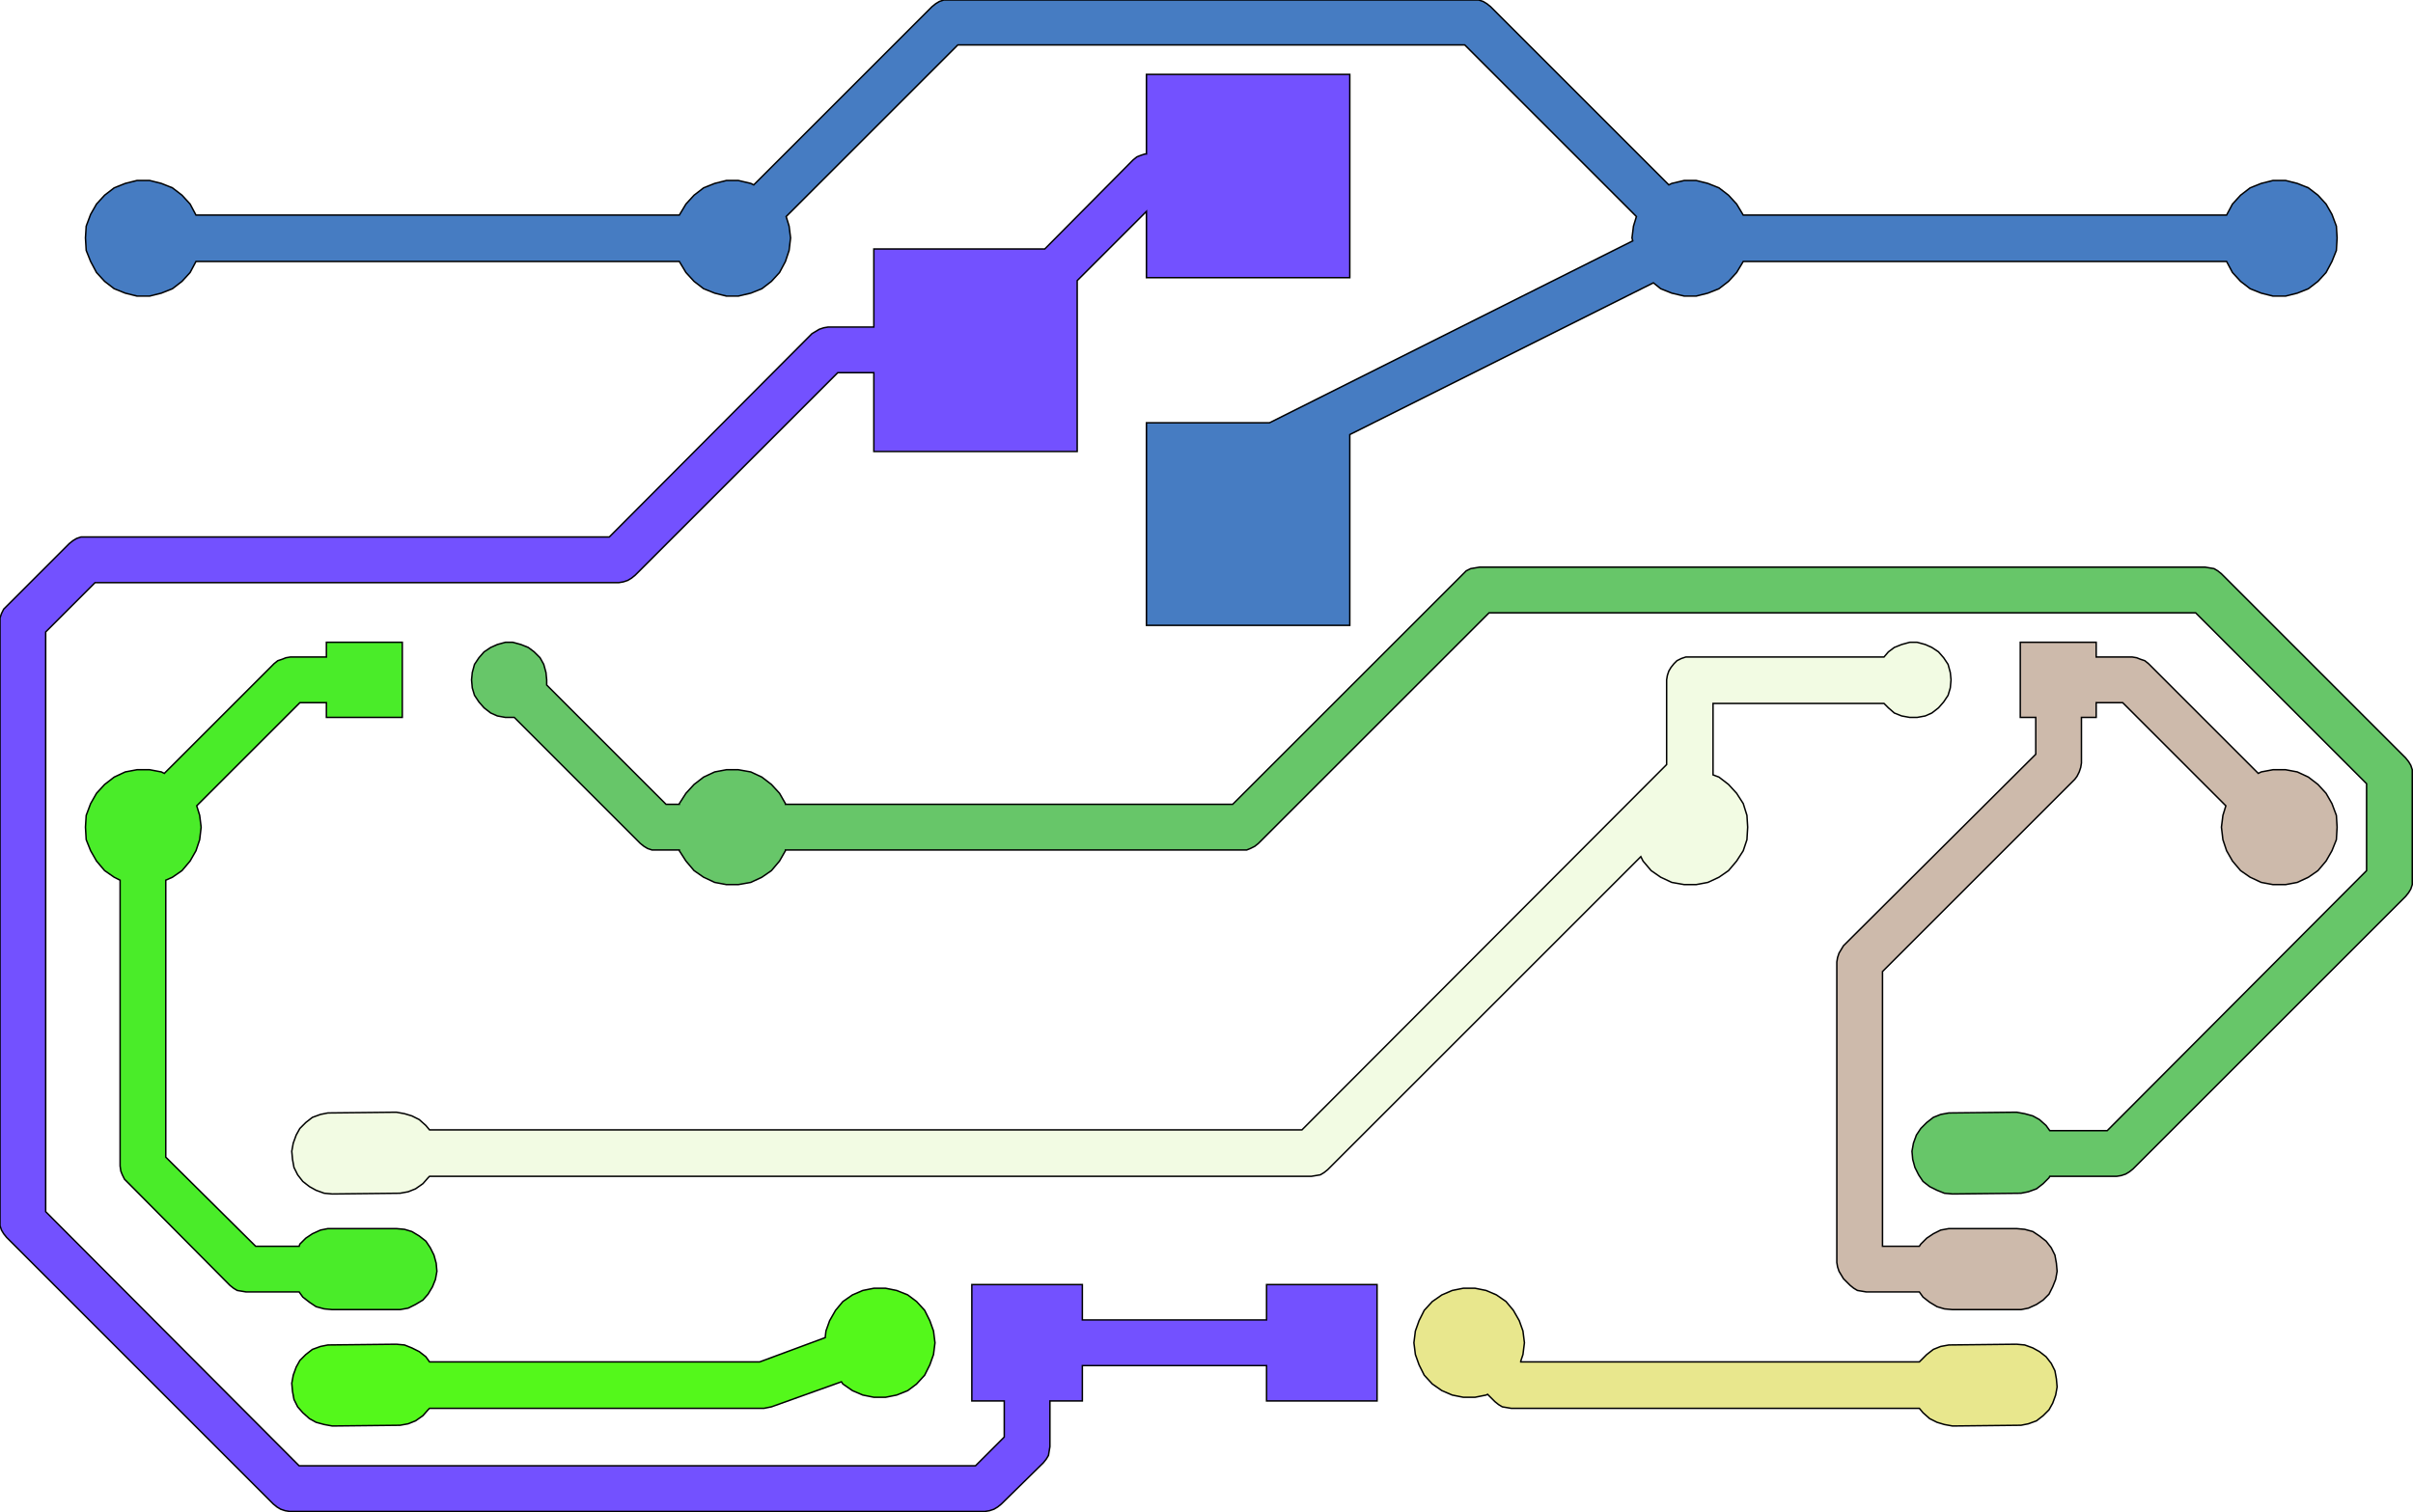
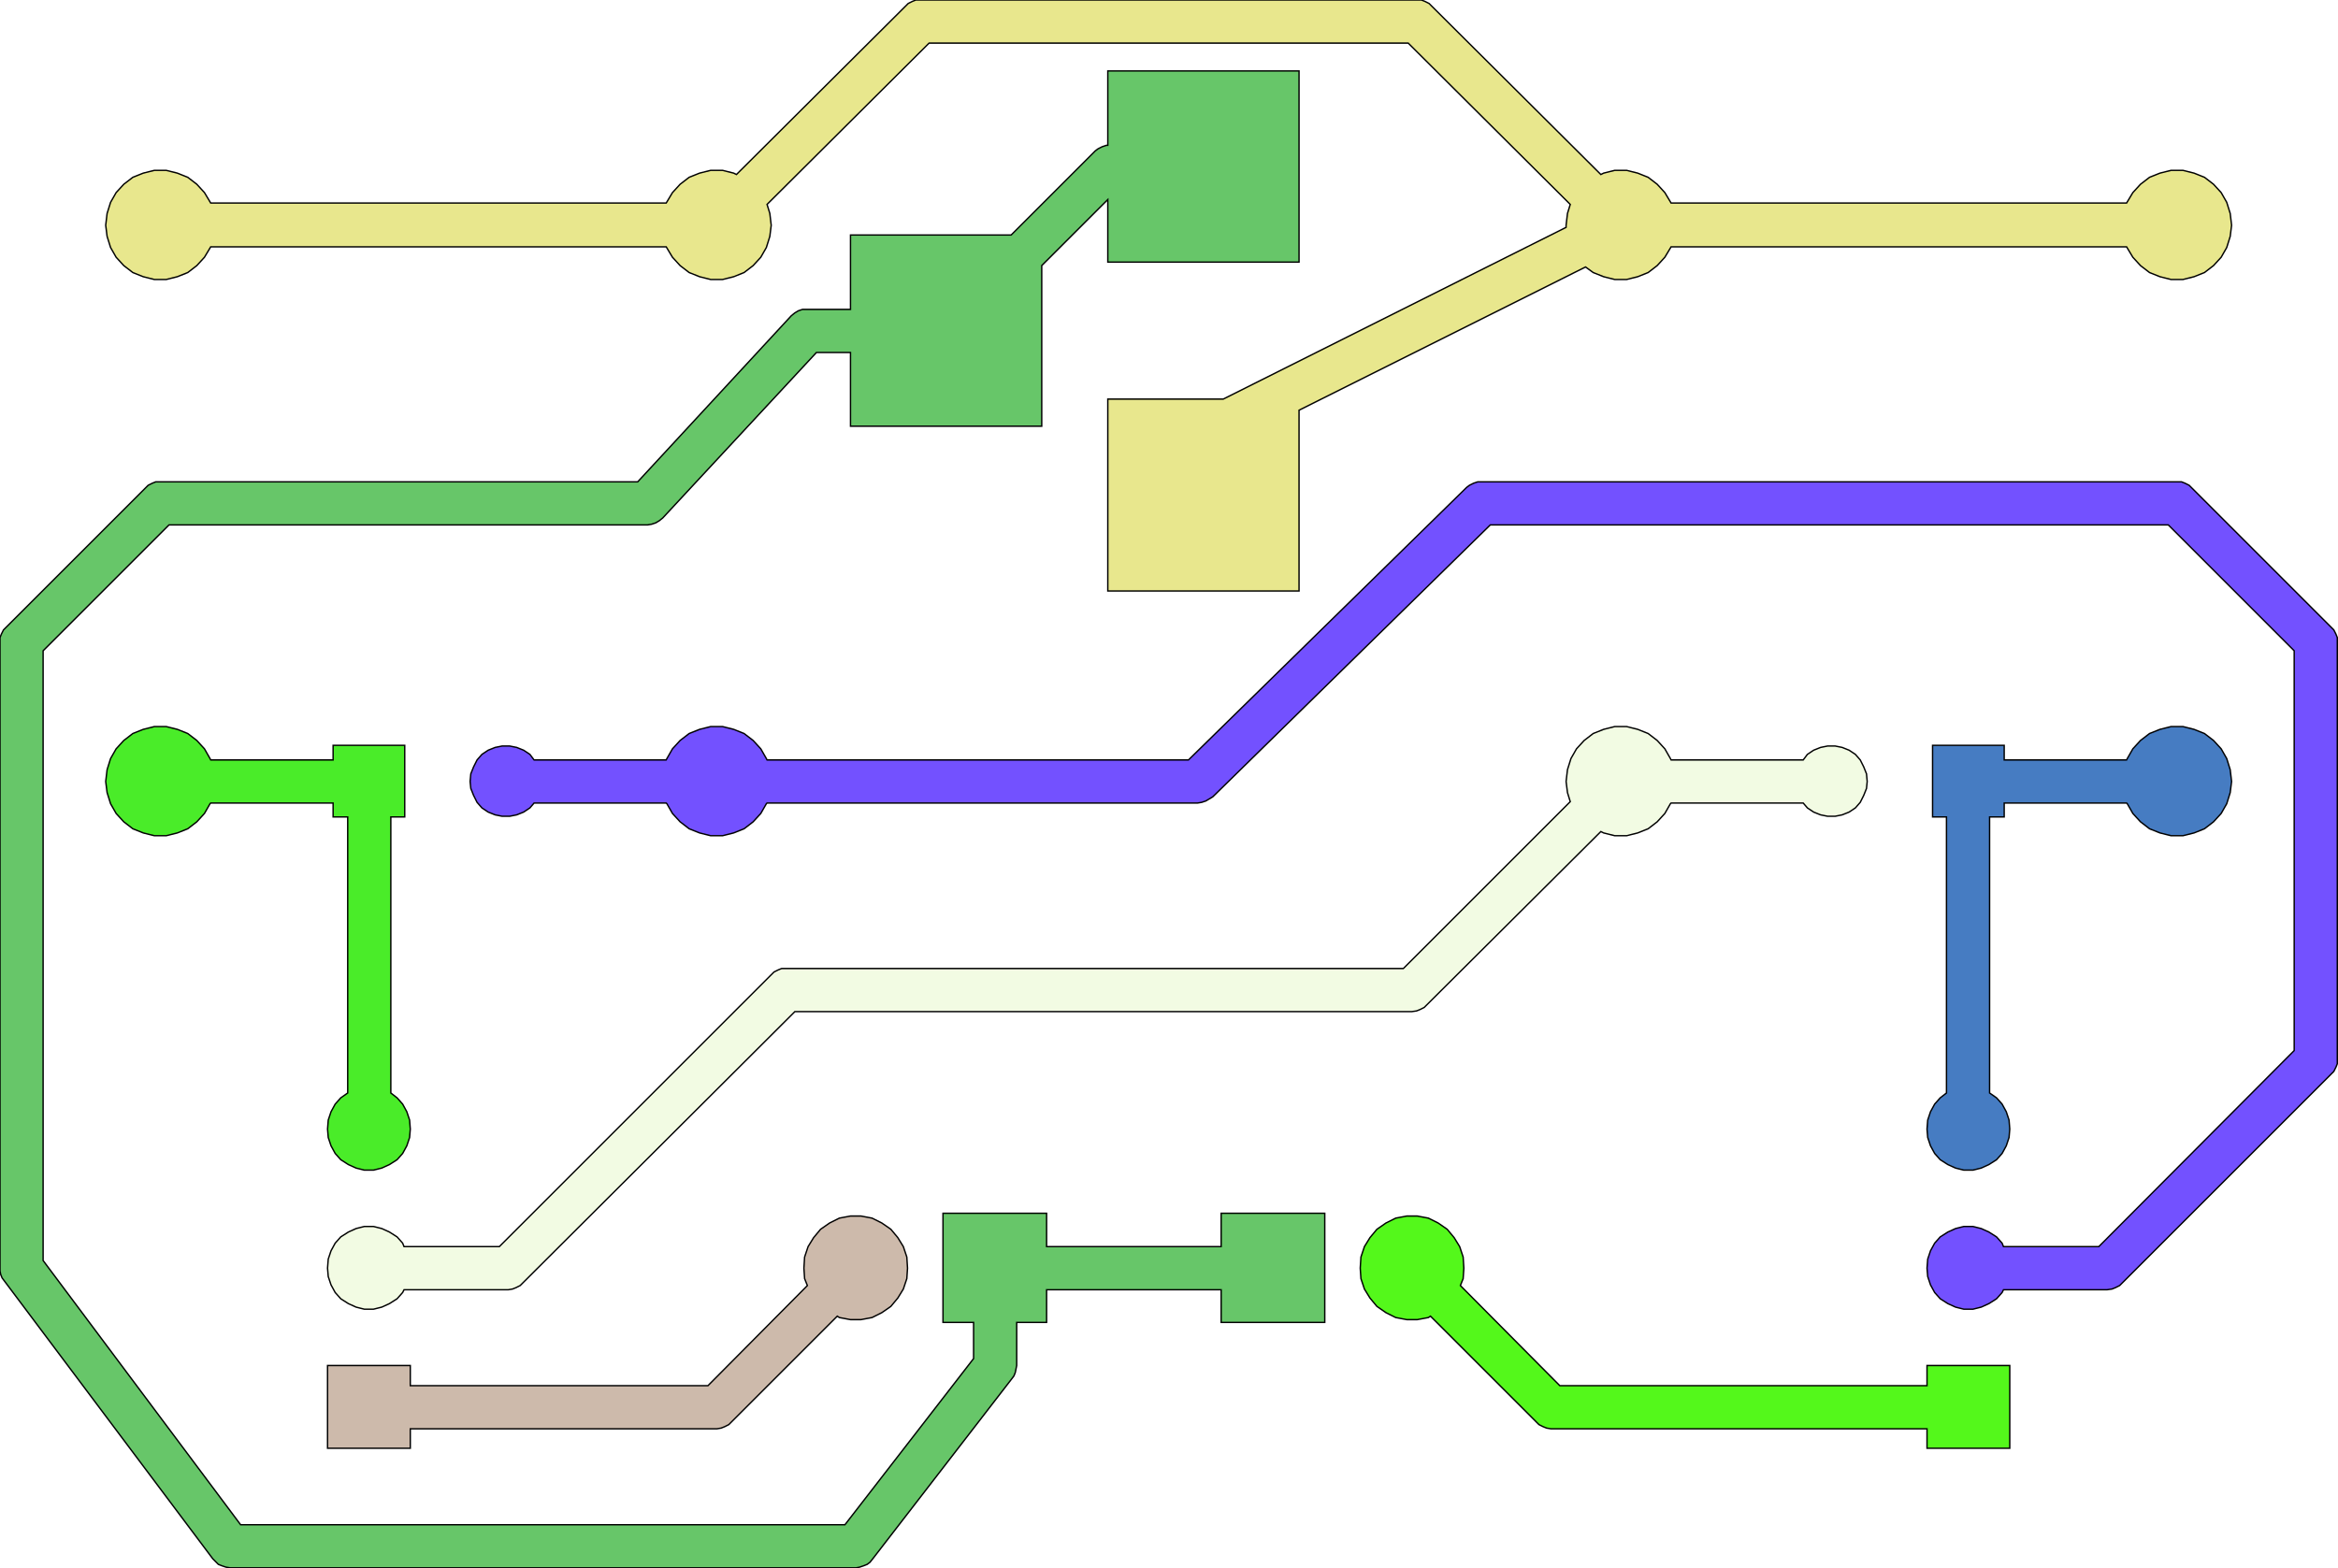
- <svg xmlns="http://www.w3.org/2000/svg" width="3275" height="2052" viewBox="0 0 3275 2052" version="1.1">
+ <svg xmlns="http://www.w3.org/2000/svg" width="3362" height="2255" viewBox="0 0 3362 2255" version="1.1">
  <g fill-rule="evenodd">
-     <path d="M 3274,1051 L 3274,1195 L 3274,1201 L 3272,1207 L 3269,1212 L 3265,1217 L 2895,1587 L 2890,1591 L 2885,1594 L 2879,1596 L 2873,1597 L 2782,1597 L 2781,1599 L 2773,1607 L 2764,1614 L 2753,1618 L 2743,1620 L 2650,1621 L 2639,1620 L 2629,1616 L 2619,1611 L 2610,1604 L 2604,1595 L 2599,1585 L 2596,1574 L 2595,1563 L 2597,1552 L 2601,1541 L 2607,1532 L 2615,1524 L 2624,1517 L 2634,1513 L 2645,1511 L 2737,1510 L 2748,1512 L 2759,1515 L 2768,1520 L 2777,1528 L 2782,1535 L 2860,1535 L 3212,1182 L 3212,1064 L 2980,832 L 2021,832 L 1708,1145 L 1703,1149 L 1697,1152 L 1692,1154 L 1686,1154 L 1066,1154 L 1066,1155 L 1058,1169 L 1047,1182 L 1034,1191 L 1019,1198 L 1002,1201 L 986,1201 L 970,1198 L 955,1191 L 942,1182 L 931,1169 L 922,1155 L 922,1154 L 891,1154 L 885,1154 L 879,1152 L 874,1149 L 869,1145 L 698,974 L 696,974 L 686,974 L 675,972 L 666,968 L 657,961 L 650,953 L 644,944 L 641,934 L 640,923 L 641,913 L 644,902 L 650,893 L 657,885 L 666,879 L 675,875 L 686,872 L 696,872 L 707,875 L 717,879 L 725,885 L 733,893 L 738,902 L 741,913 L 742,923 L 742,930 L 904,1092 L 922,1092 L 922,1091 L 931,1077 L 942,1065 L 955,1055 L 970,1048 L 986,1045 L 1002,1045 L 1019,1048 L 1034,1055 L 1047,1065 L 1058,1077 L 1066,1091 L 1066,1092 L 1673,1092 L 1986,779 L 1990,775 L 1996,772 L 2002,771 L 2008,770 L 2993,770 L 2999,771 L 3005,772 L 3010,775 L 3015,779 L 3265,1029 L 3269,1034 L 3272,1039 L 3274,1045 L 3274,1051 z " style="fill-opacity:1;fill:rgb(103,198,105);stroke:rgb(0,0,0);stroke-width:2" />
+     <path d="M 1231,2255 L 331,2255 L 325,2254 L 319,2252 L 314,2250 L 310,2246 L 306,2242 L 6,1842 L 3,1838 L 1,1833 L 0,1828 L 0,1824 L 0,924 L 0,917 L 2,912 L 5,906 L 9,902 L 209,702 L 213,698 L 219,695 L 224,693 L 231,693 L 917,693 L 1138,454 L 1143,450 L 1148,447 L 1154,445 L 1161,445 L 1223,445 L 1223,338 L 1454,338 L 1575,217 L 1579,214 L 1585,211 L 1591,209 L 1593,209 L 1593,102 L 1868,102 L 1868,377 L 1593,377 L 1593,287 L 1498,382 L 1498,613 L 1223,613 L 1223,507 L 1174,507 L 953,745 L 948,749 L 943,752 L 937,754 L 931,755 L 243,755 L 62,936 L 62,1813 L 346,2193 L 1215,2193 L 1400,1954 L 1400,1902 L 1356,1902 L 1356,1745 L 1505,1745 L 1505,1793 L 1756,1793 L 1756,1745 L 1905,1745 L 1905,1902 L 1756,1902 L 1756,1855 L 1505,1855 L 1505,1902 L 1462,1902 L 1462,1964 L 1461,1969 L 1460,1974 L 1458,1979 L 1455,1983 L 1255,2242 L 1251,2247 L 1247,2250 L 1242,2252 L 1236,2254 L 1231,2255 z " style="fill-opacity:1;fill:rgb(103,198,105);stroke:rgb(0,0,0);stroke-width:2" />
  </g>
  <g fill-rule="evenodd">
-     <path d="M 1337,2052 L 393,2052 L 387,2051 L 381,2049 L 376,2046 L 371,2042 L 9,1680 L 5,1675 L 2,1670 L 0,1664 L 0,1658 L 0,845 L 0,839 L 2,833 L 5,827 L 9,823 L 94,738 L 99,734 L 104,731 L 110,729 L 116,729 L 827,729 L 1102,453 L 1107,450 L 1112,447 L 1118,445 L 1124,444 L 1186,444 L 1186,338 L 1418,338 L 1538,217 L 1543,213 L 1548,211 L 1554,209 L 1556,209 L 1556,101 L 1832,101 L 1832,377 L 1556,377 L 1556,287 L 1462,381 L 1462,613 L 1186,613 L 1186,506 L 1137,506 L 862,781 L 857,785 L 852,788 L 846,790 L 840,791 L 129,791 L 62,858 L 62,1645 L 406,1990 L 1324,1990 L 1363,1951 L 1363,1902 L 1319,1902 L 1319,1744 L 1469,1744 L 1469,1792 L 1719,1792 L 1719,1744 L 1869,1744 L 1869,1902 L 1719,1902 L 1719,1854 L 1469,1854 L 1469,1902 L 1425,1902 L 1425,1964 L 1424,1970 L 1423,1976 L 1420,1981 L 1416,1986 L 1359,2042 L 1354,2046 L 1349,2049 L 1343,2051 L 1337,2052 z " style="fill-opacity:1;fill:rgb(115,81,255);stroke:rgb(0,0,0);stroke-width:2" />
+     <path d="M 3361,924 L 3361,1524 L 3361,1530 L 3359,1535 L 3356,1541 L 3352,1545 L 3052,1845 L 3048,1849 L 3042,1852 L 3037,1854 L 3030,1855 L 2881,1855 L 2879,1859 L 2871,1868 L 2860,1875 L 2849,1880 L 2837,1883 L 2824,1883 L 2812,1880 L 2801,1875 L 2790,1868 L 2782,1859 L 2776,1848 L 2772,1836 L 2771,1824 L 2772,1811 L 2776,1799 L 2782,1788 L 2790,1779 L 2801,1772 L 2812,1767 L 2824,1764 L 2837,1764 L 2849,1767 L 2860,1772 L 2871,1779 L 2879,1788 L 2881,1793 L 3018,1793 L 3299,1511 L 3299,936 L 3118,755 L 2143,755 L 1744,1146 L 1739,1149 L 1734,1152 L 1728,1154 L 1722,1155 L 1103,1155 L 1102,1156 L 1094,1170 L 1083,1182 L 1070,1192 L 1055,1198 L 1039,1202 L 1022,1202 L 1006,1198 L 991,1192 L 978,1182 L 967,1170 L 959,1156 L 958,1155 L 768,1155 L 762,1162 L 753,1168 L 743,1172 L 733,1174 L 722,1174 L 712,1172 L 702,1168 L 693,1162 L 686,1154 L 681,1144 L 677,1134 L 676,1124 L 677,1113 L 681,1103 L 686,1093 L 693,1085 L 702,1079 L 712,1075 L 722,1073 L 733,1073 L 743,1075 L 753,1079 L 762,1085 L 768,1093 L 958,1093 L 959,1091 L 967,1077 L 978,1065 L 991,1055 L 1006,1049 L 1022,1045 L 1039,1045 L 1055,1049 L 1070,1055 L 1083,1065 L 1094,1077 L 1102,1091 L 1103,1093 L 1709,1093 L 2109,701 L 2113,698 L 2119,695 L 2125,693 L 2130,693 L 3130,693 L 3137,693 L 3142,695 L 3148,698 L 3152,702 L 3352,902 L 3356,906 L 3359,912 L 3361,917 L 3361,924 z " style="fill-opacity:1;fill:rgb(115,81,255);stroke:rgb(0,0,0);stroke-width:2" />
  </g>
  <g fill-rule="evenodd">
-     <path d="M 223,1050 L 372,901 L 377,897 L 383,895 L 388,893 L 394,892 L 443,892 L 443,872 L 546,872 L 546,974 L 443,974 L 443,954 L 407,954 L 267,1094 L 271,1107 L 273,1123 L 271,1140 L 266,1155 L 258,1169 L 247,1182 L 234,1191 L 225,1195 L 225,1571 L 347,1692 L 406,1692 L 407,1689 L 415,1681 L 424,1675 L 435,1670 L 445,1668 L 538,1668 L 549,1669 L 559,1672 L 569,1678 L 578,1685 L 584,1694 L 589,1704 L 592,1715 L 593,1726 L 591,1737 L 587,1747 L 581,1757 L 574,1765 L 564,1771 L 554,1776 L 543,1778 L 451,1778 L 440,1777 L 429,1774 L 420,1768 L 411,1761 L 406,1754 L 334,1754 L 328,1753 L 322,1752 L 317,1749 L 312,1745 L 173,1605 L 169,1601 L 166,1595 L 164,1590 L 163,1583 L 163,1195 L 155,1191 L 142,1182 L 131,1169 L 123,1155 L 117,1140 L 116,1123 L 117,1107 L 123,1091 L 131,1077 L 142,1065 L 155,1055 L 170,1048 L 186,1045 L 203,1045 L 219,1048 L 223,1050 z " style="fill-opacity:1;fill:rgb(74,236,41);stroke:rgb(0,0,0);stroke-width:2" />
+     <path d="M 562,1175 L 562,1572 L 571,1579 L 579,1588 L 585,1599 L 589,1611 L 590,1624 L 589,1636 L 585,1648 L 579,1659 L 571,1668 L 560,1675 L 549,1680 L 537,1683 L 524,1683 L 512,1680 L 501,1675 L 490,1668 L 482,1659 L 476,1648 L 472,1636 L 471,1624 L 472,1611 L 476,1599 L 482,1588 L 490,1579 L 500,1572 L 500,1175 L 479,1175 L 479,1155 L 303,1155 L 302,1156 L 294,1170 L 283,1182 L 270,1192 L 255,1198 L 239,1202 L 222,1202 L 206,1198 L 191,1192 L 178,1182 L 167,1170 L 159,1156 L 154,1140 L 152,1124 L 154,1107 L 159,1091 L 167,1077 L 178,1065 L 191,1055 L 206,1049 L 222,1045 L 239,1045 L 255,1049 L 270,1055 L 283,1065 L 294,1077 L 302,1091 L 303,1093 L 479,1093 L 479,1072 L 582,1072 L 582,1175 L 562,1175 z " style="fill-opacity:1;fill:rgb(74,236,41);stroke:rgb(0,0,0);stroke-width:2" />
  </g>
  <g fill-rule="evenodd">
-     <path d="M 3065,1050 L 3069,1048 L 3085,1045 L 3102,1045 L 3118,1048 L 3133,1055 L 3146,1065 L 3157,1077 L 3165,1091 L 3171,1107 L 3172,1123 L 3171,1140 L 3165,1155 L 3157,1169 L 3146,1182 L 3133,1191 L 3118,1198 L 3102,1201 L 3085,1201 L 3069,1198 L 3054,1191 L 3041,1182 L 3030,1169 L 3022,1155 L 3017,1140 L 3015,1123 L 3017,1107 L 3021,1094 L 2881,954 L 2845,954 L 2845,974 L 2825,974 L 2825,1036 L 2824,1042 L 2822,1048 L 2819,1054 L 2816,1058 L 2555,1319 L 2555,1692 L 2605,1692 L 2607,1689 L 2615,1681 L 2624,1675 L 2634,1670 L 2645,1668 L 2737,1668 L 2748,1669 L 2759,1672 L 2768,1678 L 2777,1685 L 2784,1694 L 2789,1704 L 2791,1715 L 2792,1726 L 2790,1737 L 2786,1747 L 2781,1757 L 2773,1765 L 2764,1771 L 2753,1776 L 2743,1778 L 2650,1778 L 2639,1777 L 2629,1774 L 2619,1768 L 2610,1761 L 2605,1754 L 2533,1754 L 2527,1753 L 2521,1752 L 2516,1749 L 2511,1745 L 2502,1736 L 2499,1731 L 2496,1726 L 2494,1720 L 2493,1714 L 2493,1306 L 2494,1300 L 2496,1294 L 2499,1289 L 2502,1284 L 2763,1024 L 2763,974 L 2742,974 L 2742,872 L 2845,872 L 2845,892 L 2894,892 L 2900,893 L 2905,895 L 2911,897 L 2916,901 L 3065,1050 z " style="fill-opacity:1;fill:rgb(205,186,171);stroke:rgb(0,0,0);stroke-width:2" />
+     <path d="M 590,2055 L 590,2083 L 471,2083 L 471,1964 L 590,1964 L 590,1993 L 1018,1993 L 1161,1849 L 1157,1839 L 1156,1824 L 1157,1808 L 1162,1793 L 1170,1780 L 1180,1768 L 1193,1759 L 1207,1752 L 1223,1749 L 1238,1749 L 1254,1752 L 1268,1759 L 1281,1768 L 1291,1780 L 1299,1793 L 1304,1808 L 1305,1824 L 1304,1839 L 1299,1854 L 1291,1867 L 1281,1879 L 1268,1888 L 1254,1895 L 1238,1898 L 1223,1898 L 1207,1895 L 1204,1893 L 1052,2045 L 1048,2049 L 1042,2052 L 1037,2054 L 1031,2055 L 590,2055 z " style="fill-opacity:1;fill:rgb(205,186,171);stroke:rgb(0,0,0);stroke-width:2" />
  </g>
  <g fill-rule="evenodd">
-     <path d="M 583,1597 L 581,1599 L 574,1607 L 564,1614 L 554,1618 L 543,1620 L 451,1621 L 440,1620 L 429,1616 L 420,1611 L 411,1604 L 404,1595 L 399,1585 L 397,1574 L 396,1563 L 398,1552 L 402,1541 L 407,1532 L 415,1524 L 424,1517 L 435,1513 L 445,1511 L 538,1510 L 549,1512 L 559,1515 L 569,1520 L 578,1528 L 583,1534 L 1767,1534 L 2262,1038 L 2262,923 L 2263,917 L 2265,911 L 2268,906 L 2272,901 L 2276,897 L 2282,894 L 2288,892 L 2294,892 L 2557,892 L 2563,885 L 2571,879 L 2581,875 L 2592,872 L 2602,872 L 2613,875 L 2622,879 L 2631,885 L 2638,893 L 2644,902 L 2647,913 L 2648,923 L 2647,934 L 2644,944 L 2638,953 L 2631,961 L 2622,968 L 2613,972 L 2602,974 L 2592,974 L 2581,972 L 2571,968 L 2563,961 L 2557,955 L 2325,955 L 2325,1052 L 2333,1055 L 2346,1065 L 2357,1077 L 2366,1091 L 2371,1107 L 2372,1123 L 2371,1140 L 2366,1155 L 2357,1169 L 2346,1182 L 2333,1191 L 2318,1198 L 2302,1201 L 2286,1201 L 2269,1198 L 2254,1191 L 2241,1182 L 2230,1169 L 2227,1163 L 1802,1588 L 1797,1592 L 1792,1595 L 1786,1596 L 1780,1597 L 583,1597 z " style="fill-opacity:1;fill:rgb(242,251,227);stroke:rgb(0,0,0);stroke-width:2" />
+     <path d="M 581,1855 L 579,1859 L 571,1868 L 560,1875 L 549,1880 L 537,1883 L 524,1883 L 512,1880 L 501,1875 L 490,1868 L 482,1859 L 476,1848 L 472,1836 L 471,1824 L 472,1811 L 476,1799 L 482,1788 L 490,1779 L 501,1772 L 512,1767 L 524,1764 L 537,1764 L 549,1767 L 560,1772 L 571,1779 L 579,1788 L 581,1793 L 718,1793 L 1109,1402 L 1113,1398 L 1119,1395 L 1124,1393 L 1131,1393 L 2018,1393 L 2258,1153 L 2254,1140 L 2252,1124 L 2254,1107 L 2259,1091 L 2267,1077 L 2278,1065 L 2291,1055 L 2306,1049 L 2322,1045 L 2339,1045 L 2355,1049 L 2370,1055 L 2383,1065 L 2394,1077 L 2402,1091 L 2403,1093 L 2593,1093 L 2599,1085 L 2608,1079 L 2618,1075 L 2628,1073 L 2639,1073 L 2649,1075 L 2659,1079 L 2668,1085 L 2675,1093 L 2680,1103 L 2684,1113 L 2685,1124 L 2684,1134 L 2680,1144 L 2675,1154 L 2668,1162 L 2659,1168 L 2649,1172 L 2639,1174 L 2628,1174 L 2618,1172 L 2608,1168 L 2599,1162 L 2593,1155 L 2403,1155 L 2402,1156 L 2394,1170 L 2383,1182 L 2370,1192 L 2355,1198 L 2339,1202 L 2322,1202 L 2306,1198 L 2302,1196 L 2052,1445 L 2048,1449 L 2042,1452 L 2037,1454 L 2030,1455 L 1143,1455 L 752,1845 L 748,1849 L 742,1852 L 737,1854 L 731,1855 L 581,1855 z " style="fill-opacity:1;fill:rgb(242,251,227);stroke:rgb(0,0,0);stroke-width:2" />
  </g>
  <g fill-rule="evenodd">
-     <path d="M 1287,0 L 2001,0 L 2007,0 L 2013,2 L 2018,5 L 2023,9 L 2265,251 L 2269,249 L 2286,245 L 2302,245 L 2318,249 L 2333,255 L 2346,265 L 2357,277 L 2366,292 L 3022,292 L 3030,277 L 3041,265 L 3054,255 L 3069,249 L 3085,245 L 3102,245 L 3118,249 L 3133,255 L 3146,265 L 3157,277 L 3165,291 L 3171,307 L 3172,323 L 3171,340 L 3165,355 L 3157,370 L 3146,382 L 3133,392 L 3118,398 L 3102,402 L 3085,402 L 3069,398 L 3054,392 L 3041,382 L 3030,370 L 3022,355 L 2366,355 L 2357,370 L 2346,382 L 2333,392 L 2318,398 L 2302,402 L 2286,402 L 2269,398 L 2254,392 L 2244,384 L 1832,590 L 1832,849 L 1556,849 L 1556,574 L 1723,574 L 2216,327 L 2215,323 L 2217,307 L 2221,294 L 1988,61 L 1300,61 L 1067,294 L 1071,307 L 1073,323 L 1071,340 L 1066,355 L 1058,370 L 1047,382 L 1034,392 L 1019,398 L 1002,402 L 986,402 L 970,398 L 955,392 L 942,382 L 931,370 L 922,355 L 266,355 L 258,370 L 247,382 L 234,392 L 219,398 L 203,402 L 186,402 L 170,398 L 155,392 L 142,382 L 131,370 L 123,355 L 117,340 L 116,323 L 117,307 L 123,291 L 131,277 L 142,265 L 155,255 L 170,249 L 186,245 L 203,245 L 219,249 L 234,255 L 247,265 L 258,277 L 266,292 L 922,292 L 931,277 L 942,265 L 955,255 L 970,249 L 986,245 L 1002,245 L 1019,249 L 1023,251 L 1265,9 L 1270,5 L 1275,2 L 1281,0 L 1287,0 z " style="fill-opacity:1;fill:rgb(70,124,194);stroke:rgb(0,0,0);stroke-width:2" />
+     <path d="M 2799,1175 L 2779,1175 L 2779,1072 L 2882,1072 L 2882,1093 L 3058,1093 L 3059,1091 L 3067,1077 L 3078,1065 L 3091,1055 L 3106,1049 L 3122,1045 L 3139,1045 L 3155,1049 L 3170,1055 L 3183,1065 L 3194,1077 L 3202,1091 L 3207,1107 L 3209,1124 L 3207,1140 L 3202,1156 L 3194,1170 L 3183,1182 L 3170,1192 L 3155,1198 L 3139,1202 L 3122,1202 L 3106,1198 L 3091,1192 L 3078,1182 L 3067,1170 L 3059,1156 L 3058,1155 L 2882,1155 L 2882,1175 L 2861,1175 L 2861,1572 L 2871,1579 L 2879,1588 L 2885,1599 L 2889,1611 L 2890,1624 L 2889,1636 L 2885,1648 L 2879,1659 L 2871,1668 L 2860,1675 L 2849,1680 L 2837,1683 L 2824,1683 L 2812,1680 L 2801,1675 L 2790,1668 L 2782,1659 L 2776,1648 L 2772,1636 L 2771,1624 L 2772,1611 L 2776,1599 L 2782,1588 L 2790,1579 L 2799,1572 L 2799,1175 z " style="fill-opacity:1;fill:rgb(70,124,194);stroke:rgb(0,0,0);stroke-width:2" />
  </g>
  <g fill-rule="evenodd">
-     <path d="M 583,1912 L 581,1914 L 574,1922 L 564,1929 L 554,1933 L 543,1935 L 451,1936 L 440,1934 L 429,1931 L 420,1926 L 411,1918 L 404,1910 L 399,1900 L 397,1889 L 396,1878 L 398,1867 L 402,1856 L 407,1847 L 415,1839 L 424,1832 L 435,1828 L 445,1826 L 538,1825 L 549,1826 L 559,1830 L 569,1835 L 578,1842 L 583,1849 L 1031,1849 L 1120,1816 L 1121,1807 L 1126,1793 L 1134,1779 L 1144,1767 L 1157,1758 L 1171,1752 L 1186,1749 L 1202,1749 L 1217,1752 L 1232,1758 L 1244,1767 L 1255,1779 L 1262,1793 L 1267,1807 L 1269,1823 L 1267,1839 L 1262,1853 L 1255,1867 L 1244,1879 L 1232,1888 L 1217,1894 L 1202,1897 L 1186,1897 L 1171,1894 L 1157,1888 L 1144,1879 L 1142,1876 L 1047,1910 L 1042,1911 L 1037,1912 L 583,1912 z " style="fill-opacity:1;fill:rgb(84,248,27);stroke:rgb(0,0,0);stroke-width:2" />
+     <path d="M 2771,1993 L 2771,1964 L 2890,1964 L 2890,2083 L 2771,2083 L 2771,2055 L 2230,2055 L 2224,2054 L 2219,2052 L 2213,2049 L 2209,2045 L 2057,1893 L 2054,1895 L 2038,1898 L 2023,1898 L 2007,1895 L 1993,1888 L 1980,1879 L 1970,1867 L 1962,1854 L 1957,1839 L 1956,1824 L 1957,1808 L 1962,1793 L 1970,1780 L 1980,1768 L 1993,1759 L 2007,1752 L 2023,1749 L 2038,1749 L 2054,1752 L 2068,1759 L 2081,1768 L 2091,1780 L 2099,1793 L 2104,1808 L 2105,1824 L 2104,1839 L 2100,1849 L 2243,1993 L 2771,1993 z " style="fill-opacity:1;fill:rgb(84,248,27);stroke:rgb(0,0,0);stroke-width:2" />
  </g>
  <g fill-rule="evenodd">
-     <path d="M 2605,1849 L 2607,1847 L 2615,1839 L 2624,1832 L 2634,1828 L 2645,1826 L 2737,1825 L 2748,1826 L 2759,1830 L 2768,1835 L 2777,1842 L 2784,1851 L 2789,1861 L 2791,1872 L 2792,1883 L 2790,1894 L 2786,1905 L 2781,1914 L 2773,1922 L 2764,1929 L 2753,1933 L 2743,1935 L 2650,1936 L 2639,1934 L 2629,1931 L 2619,1926 L 2610,1918 L 2605,1912 L 2051,1912 L 2045,1911 L 2039,1910 L 2034,1907 L 2029,1903 L 2019,1893 L 2017,1894 L 2002,1897 L 1986,1897 L 1971,1894 L 1957,1888 L 1944,1879 L 1933,1867 L 1926,1853 L 1921,1839 L 1919,1823 L 1921,1807 L 1926,1793 L 1933,1779 L 1944,1767 L 1957,1758 L 1971,1752 L 1986,1749 L 2002,1749 L 2017,1752 L 2031,1758 L 2044,1767 L 2054,1779 L 2062,1793 L 2067,1807 L 2069,1823 L 2067,1839 L 2064,1848 L 2064,1849 L 2605,1849 z " style="fill-opacity:1;fill:rgb(232,231,141);stroke:rgb(0,0,0);stroke-width:2" />
+     <path d="M 1324,0 L 2037,0 L 2044,0 L 2049,2 L 2055,5 L 2059,9 L 2302,251 L 2306,249 L 2322,245 L 2339,245 L 2355,249 L 2370,255 L 2383,265 L 2394,277 L 2403,292 L 3058,292 L 3067,277 L 3078,265 L 3091,255 L 3106,249 L 3122,245 L 3139,245 L 3155,249 L 3170,255 L 3183,265 L 3194,277 L 3202,291 L 3207,307 L 3209,324 L 3207,340 L 3202,356 L 3194,370 L 3183,382 L 3170,392 L 3155,398 L 3139,402 L 3122,402 L 3106,398 L 3091,392 L 3078,382 L 3067,370 L 3058,355 L 2403,355 L 2394,370 L 2383,382 L 2370,392 L 2355,398 L 2339,402 L 2322,402 L 2306,398 L 2291,392 L 2280,384 L 1868,590 L 1868,850 L 1593,850 L 1593,574 L 1759,574 L 2252,327 L 2252,324 L 2254,307 L 2258,294 L 2025,62 L 1336,62 L 1103,294 L 1107,307 L 1109,324 L 1107,340 L 1102,356 L 1094,370 L 1083,382 L 1070,392 L 1055,398 L 1039,402 L 1022,402 L 1006,398 L 991,392 L 978,382 L 967,370 L 958,355 L 303,355 L 294,370 L 283,382 L 270,392 L 255,398 L 239,402 L 222,402 L 206,398 L 191,392 L 178,382 L 167,370 L 159,356 L 154,340 L 152,324 L 154,307 L 159,291 L 167,277 L 178,265 L 191,255 L 206,249 L 222,245 L 239,245 L 255,249 L 270,255 L 283,265 L 294,277 L 303,292 L 958,292 L 967,277 L 978,265 L 991,255 L 1006,249 L 1022,245 L 1039,245 L 1055,249 L 1059,251 L 1302,9 L 1306,5 L 1312,2 L 1317,0 L 1324,0 z " style="fill-opacity:1;fill:rgb(232,231,141);stroke:rgb(0,0,0);stroke-width:2" />
  </g>
</svg>
